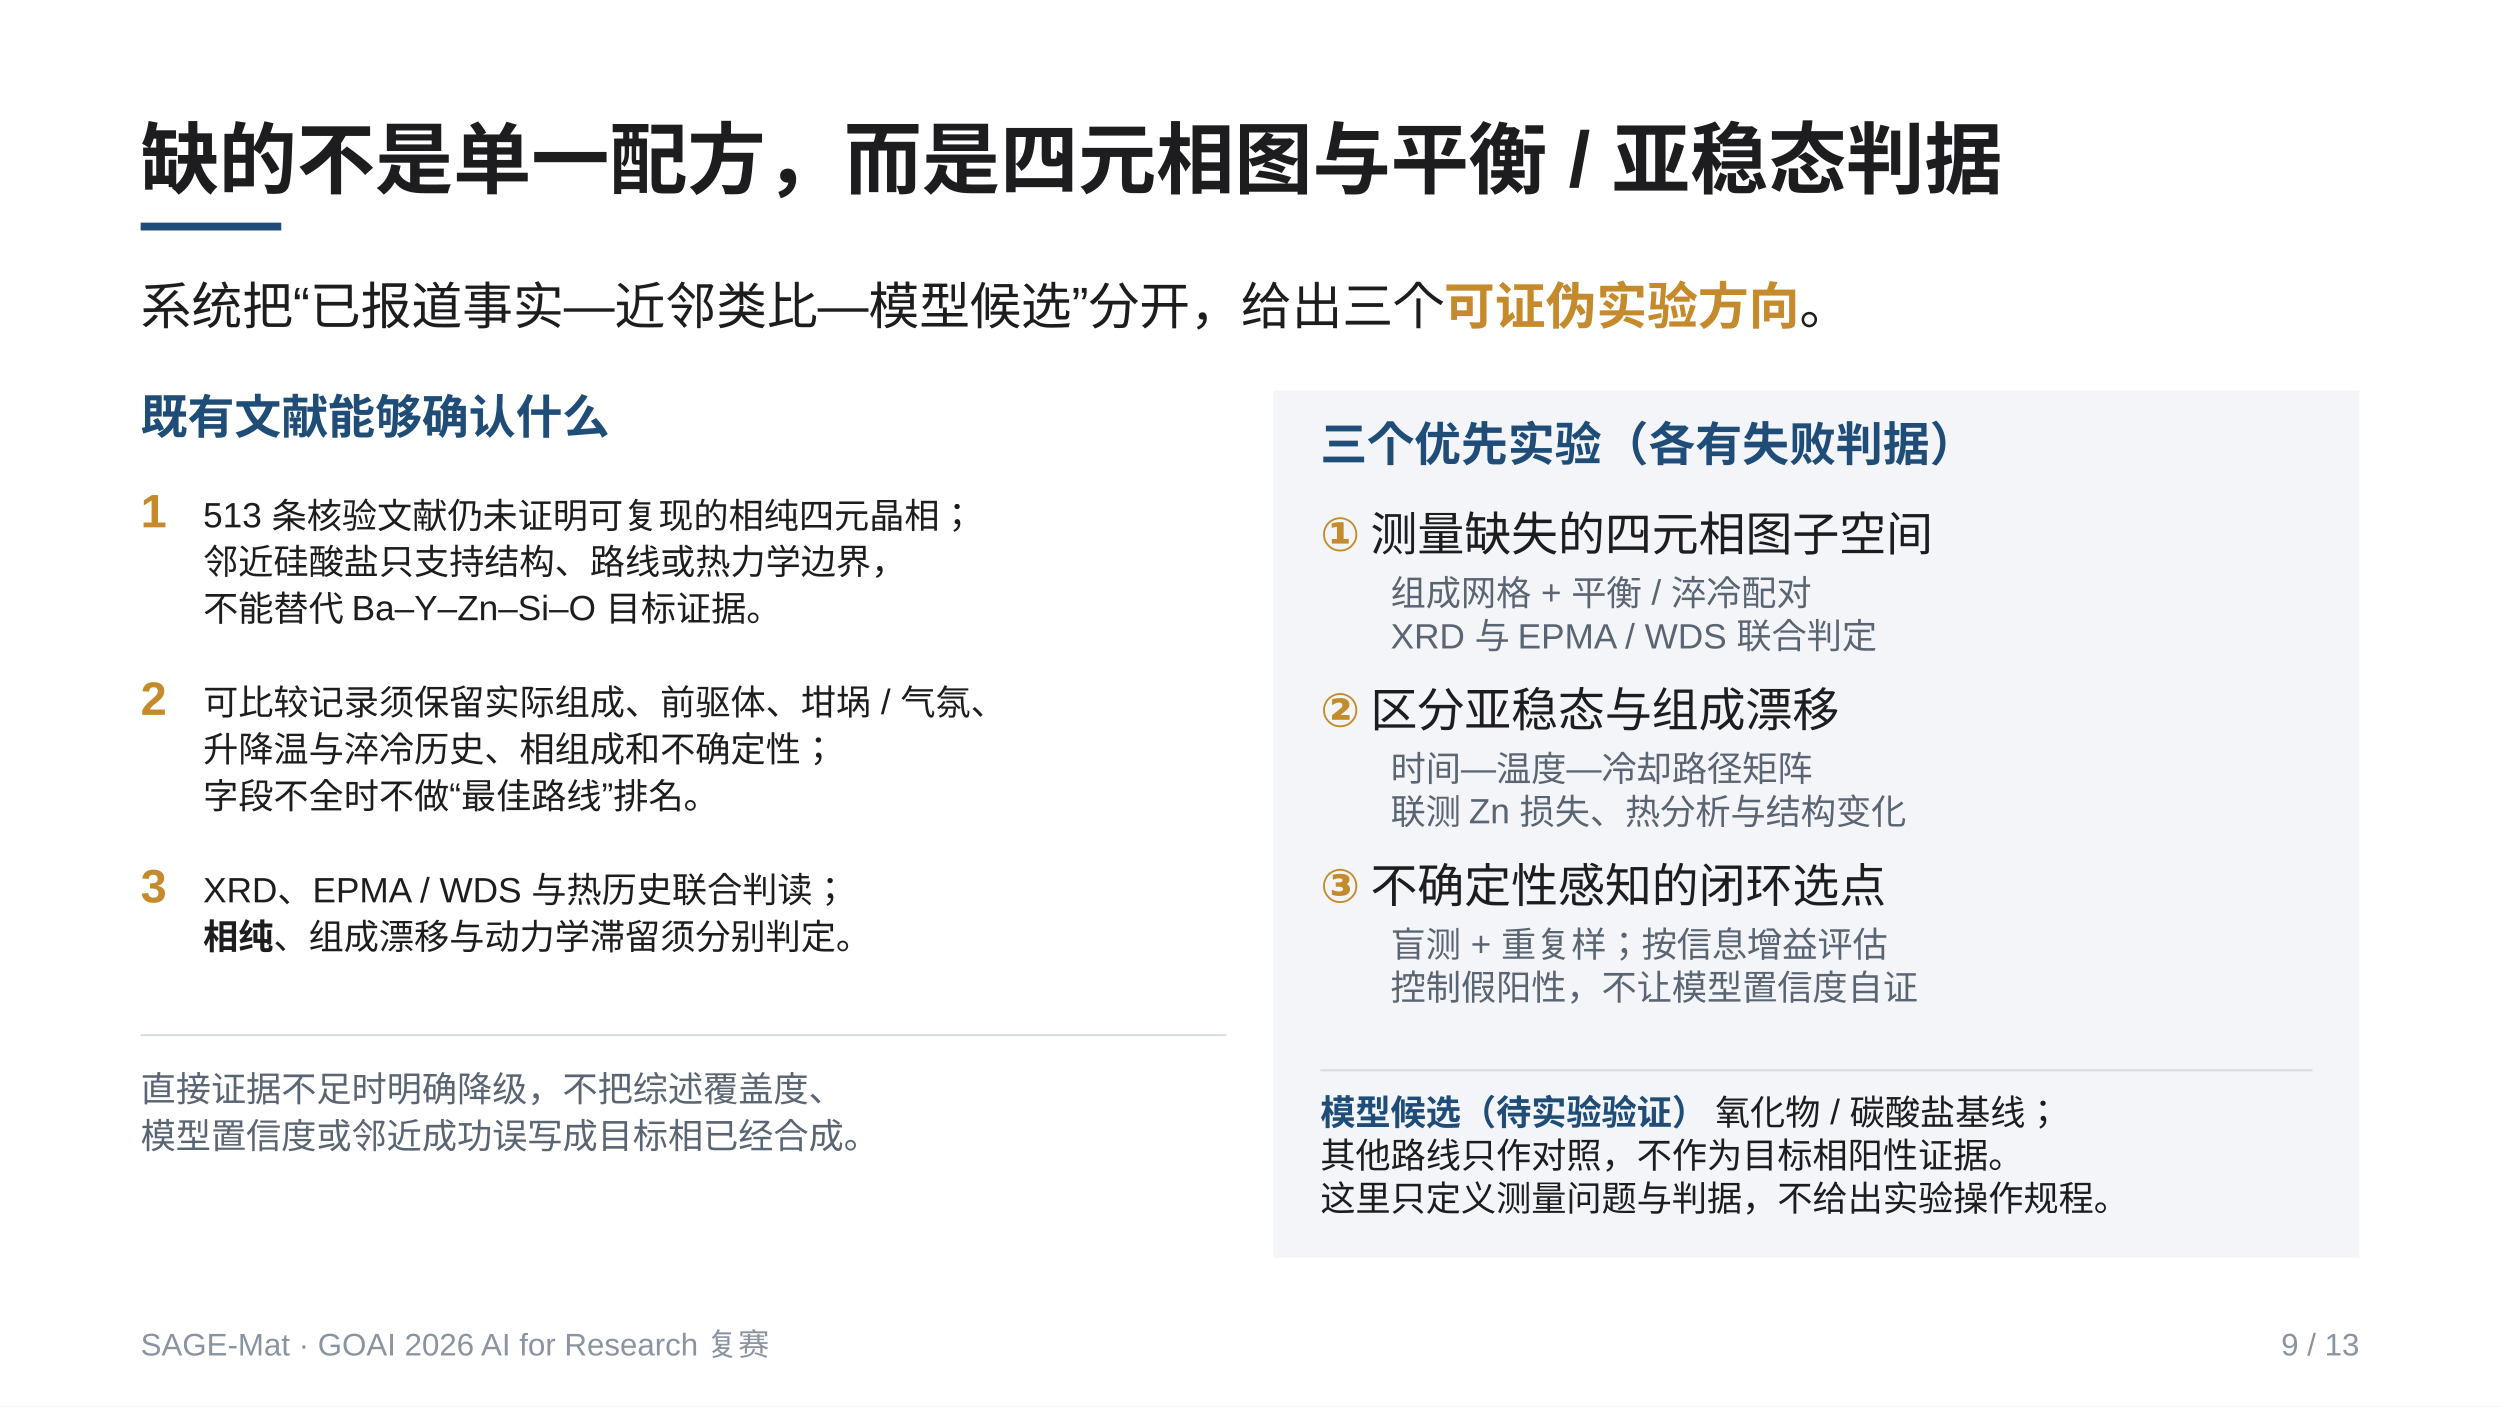
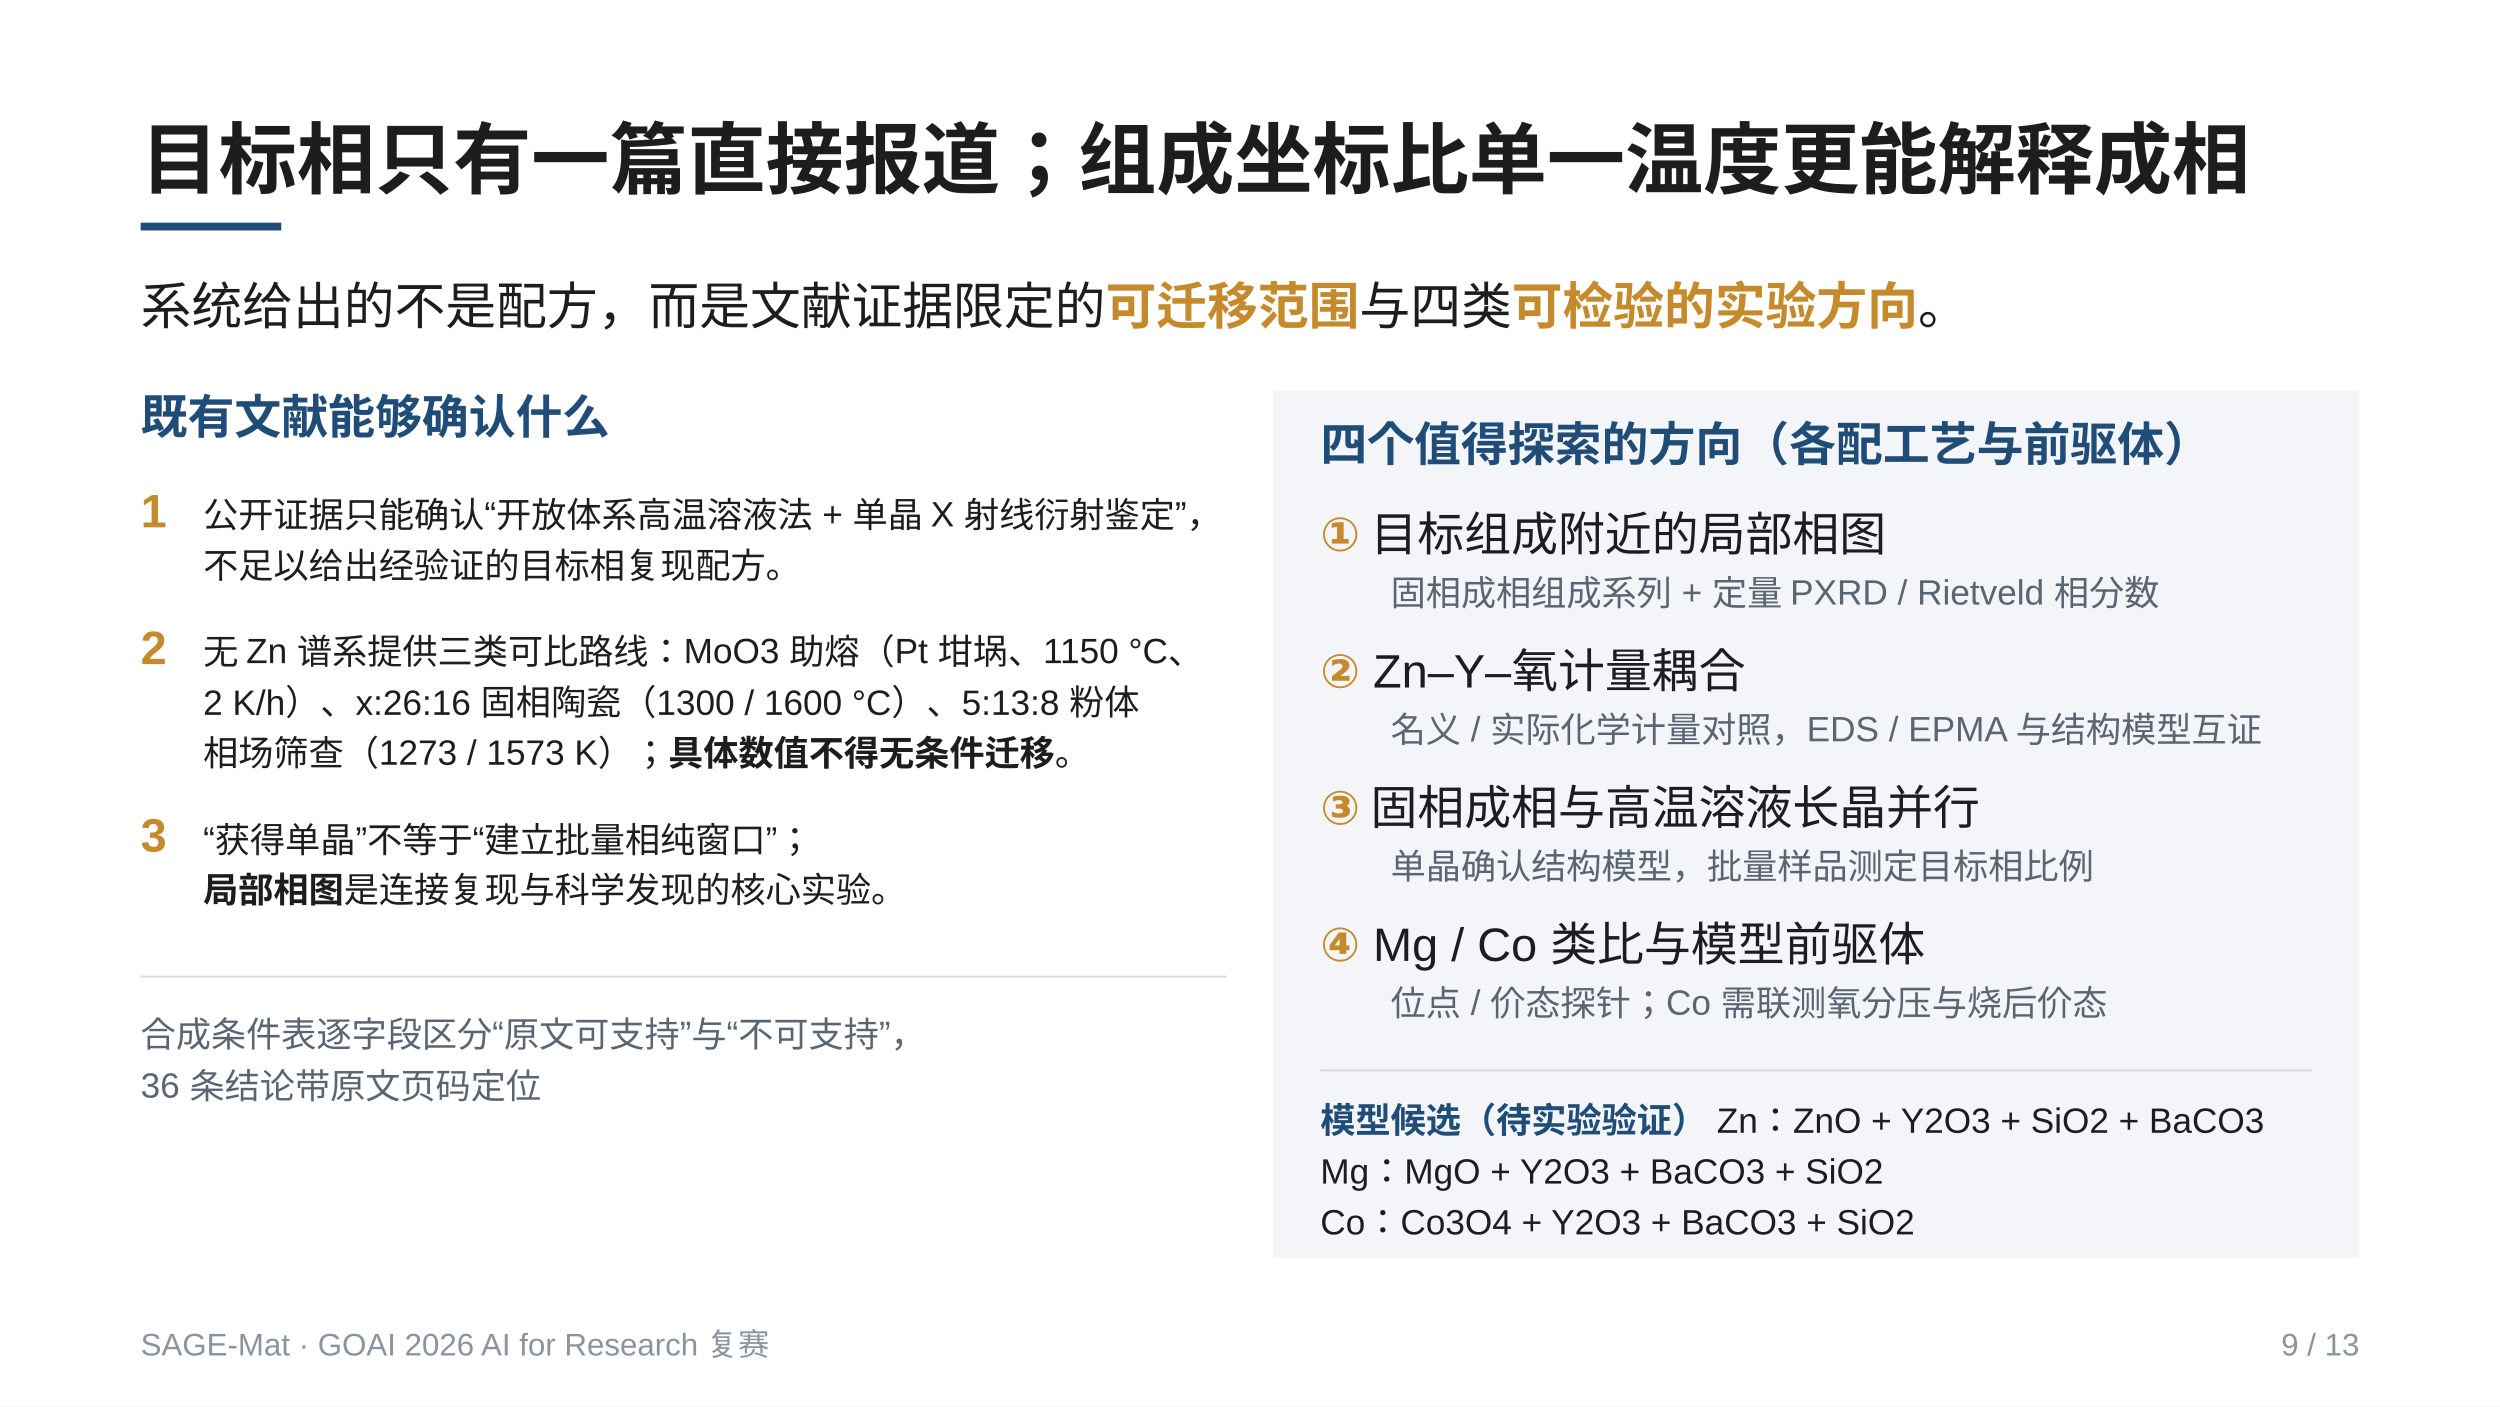
<svg xmlns="http://www.w3.org/2000/svg" viewBox="0 0 1280 720" width="1280" height="720" font-family="&quot;Microsoft YaHei&quot;, &quot;PingFang SC&quot;, Arial, sans-serif">
  <g id="p09-bg">
    <rect x="0" y="0" width="1280" height="720" fill="#FFFFFF" />
  </g>
  <g id="p09-header">
-     <text x="72" y="96" font-size="40" font-weight="700" fill="#1D1D1F">缺的不是单一配方，而是四元相图与平衡 / 亚稳态判据</text>
+     <text x="72" y="96" font-size="40" font-weight="700" fill="#1D1D1F">目标相只有一篇直接报道；组成坐标比单一温度更能解释成相</text>
    <rect x="72" y="114" width="72" height="4" fill="#1F4D78" />
  </g>
  <g id="p09-lead">
-     <text x="72" y="166" font-size="26" fill="#1D1D1F">系统把“已报道事实—近邻类比—模型候选”分开，给出三个<tspan fill="#C48A2B" font-weight="700">可证伪实验方向</tspan>。</text>
+     <text x="72" y="166" font-size="26" fill="#1D1D1F">系统给出的不是配方，而是文献证据限定的<tspan fill="#C48A2B" font-weight="700">可迁移范围</tspan>与四类<tspan fill="#C48A2B" font-weight="700">可检验的实验方向</tspan>。</text>
  </g>
  <g id="p09-conclusions">
    <text x="72" y="222" font-size="24" font-weight="700" fill="#1F4D78">既有文献能够确认什么</text>
    <text x="72" y="270" font-size="24" font-weight="700" fill="#C48A2B">1</text>
    <text x="104" y="270" font-size="18" fill="#1D1D1F">
-       <tspan x="104" dy="0">513 条核验文献仍未证明可复现的相纯四元晶相；</tspan>
-       <tspan x="104" dy="24">邻近硅酸盐只支持结构、路线或热力学边界，</tspan>
-       <tspan x="104" dy="24">不能替代 Ba–Y–Zn–Si–O 目标证据。</tspan>
+       <tspan x="104" dy="0">公开证据只能确认“开放体系高温溶液法 + 单晶 X 射线衍射鉴定”，</tspan>
+       <tspan x="104" dy="26">不足以给出经验证的目标相复现配方。</tspan>
    </text>
-     <text x="72" y="366" font-size="24" font-weight="700" fill="#C48A2B">2</text>
-     <text x="104" y="366" font-size="18" fill="#1D1D1F">
-       <tspan x="104" dy="0">可比较记录须保留实际组成、前驱体、坩埚 / 气氛、</tspan>
-       <tspan x="104" dy="24">升降温与淬冷历史、相组成和不确定性；</tspan>
-       <tspan x="104" dy="24">字段不全时不做“最佳路线”排名。</tspan>
+     <text x="72" y="340" font-size="24" font-weight="700" fill="#C48A2B">2</text>
+     <text x="104" y="340" font-size="18" fill="#1D1D1F">
+       <tspan x="104" dy="0">无 Zn 谱系提供三类可比路线：MoO3 助熔（Pt 坩埚、1150 °C、</tspan>
+       <tspan x="104" dy="26">2 K/h）、x:26:16 固相陶瓷（1300 / 1600 °C）、5:13:8 粉体</tspan>
+       <tspan x="104" dy="26">相场筛查（1273 / 1573 K）；<tspan font-weight="700">具体数值不得无条件迁移</tspan>。</tspan>
    </text>
-     <text x="72" y="462" font-size="24" font-weight="700" fill="#C48A2B">3</text>
-     <text x="104" y="462" font-size="18" fill="#1D1D1F">XRD、EPMA / WDS 与热历史联合判读；</text>
-     <text x="104" y="486" font-size="18" fill="#1D1D1F">
-       <tspan font-weight="700">相纯</tspan>、组成漂移与动力学滞留须分别判定。</text>
-     <line x1="72" y1="530" x2="628" y2="530" stroke="#D5DBE3" stroke-width="1" />
-     <text x="72" y="564" font-size="18" fill="#5A6573">
-       <tspan x="72" dy="0">直接证据不足时明确降级，不把综述覆盖度、</tspan>
-       <tspan x="72" dy="24">模型置信度或邻近成功误写成目标相已经合成。</tspan>
+     <text x="72" y="436" font-size="24" font-weight="700" fill="#C48A2B">3</text>
+     <text x="104" y="436" font-size="18" fill="#1D1D1F">
+       <tspan x="104" dy="0">“获得单晶”不等于“建立批量相纯窗口”；</tspan>
+       <tspan x="104" dy="26">
+         <tspan font-weight="700">局部相图</tspan>是连接复现与科学发现的核心实验。</tspan>
+     </text>
+     <line x1="72" y1="500" x2="628" y2="500" stroke="#D5DBE3" stroke-width="1" />
+     <text x="72" y="536" font-size="18" fill="#5A6573">
+       <tspan x="72" dy="0">合成条件表逐字段区分“原文可支持”与“不可支持”，</tspan>
+       <tspan x="72" dy="26">36 条结论带原文页码定位</tspan>
    </text>
  </g>
  <g id="p09-directions">
    <rect x="652" y="200" width="556" height="444" fill="#F3F5F8" />
-     <text x="676" y="236" font-size="24" font-weight="700" fill="#1F4D78">三个优先实验（各有失败判据）</text>
+     <text x="676" y="236" font-size="24" font-weight="700" fill="#1F4D78">四个值得探索的方向（各配工艺与前驱体）</text>
    <text x="676" y="282" font-size="24" fill="#1D1D1F">
-       <tspan fill="#C48A2B" font-weight="700">①</tspan> 测量缺失的四元相图子空间</text>
-     <text x="712" y="310" font-size="18" fill="#5A6573">组成网格 + 平衡 / 淬冷配对</text>
-     <text x="712" y="332" font-size="18" fill="#5A6573">XRD 与 EPMA / WDS 联合判定</text>
-     <text x="676" y="372" font-size="24" fill="#1D1D1F">
-       <tspan fill="#C48A2B" font-weight="700">②</tspan> 区分亚稳态与组成漂移</text>
-     <text x="712" y="400" font-size="18" fill="#5A6573">时间—温度—冷却路径矩阵</text>
-     <text x="712" y="422" font-size="18" fill="#5A6573">联测 Zn 损失、热分析与结构变化</text>
-     <text x="676" y="462" font-size="24" fill="#1D1D1F">
-       <tspan fill="#C48A2B" font-weight="700">③</tspan> 不确定性感知的闭环选点</text>
-     <text x="712" y="490" font-size="18" fill="#5A6573">盲测 + 重复样；按信息增益评估</text>
-     <text x="712" y="512" font-size="18" fill="#5A6573">控制假阳性，不让模型置信度自证</text>
+       <tspan fill="#C48A2B" font-weight="700">①</tspan> 目标组成附近的局部相图</text>
+     <text x="712" y="310" font-size="18" fill="#5A6573">固相成相组成系列 + 定量 PXRD / Rietveld 相分数</text>
+     <text x="676" y="352" font-size="24" fill="#1D1D1F">
+       <tspan fill="#C48A2B" font-weight="700">②</tspan> Zn–Y–氧计量耦合</text>
+     <text x="712" y="380" font-size="18" fill="#5A6573">名义 / 实际化学计量对照，EDS / EPMA 与结构模型互证</text>
+     <text x="676" y="422" font-size="24" fill="#1D1D1F">
+       <tspan fill="#C48A2B" font-weight="700">③</tspan> 固相成相与高温溶液长晶并行</text>
+     <text x="712" y="450" font-size="18" fill="#5A6573">单晶确认结构模型，批量样品测定目标相比例</text>
+     <text x="676" y="492" font-size="24" fill="#1D1D1F">
+       <tspan fill="#C48A2B" font-weight="700">④</tspan> Mg / Co 类比与模型前驱体</text>
+     <text x="712" y="520" font-size="18" fill="#5A6573">位点 / 价态探针；Co 需联测氧分压与烧后价态</text>
    <line x1="676" y1="548" x2="1184" y2="548" stroke="#D5DBE3" stroke-width="1" />
-     <text x="676" y="576" font-size="18" fill="#1D1D1F">
+     <text x="676" y="580" font-size="18" fill="#1D1D1F">
      <tspan x="676" dy="0">
-         <tspan font-weight="700" fill="#1F4D78">模型候选（待实验验证）</tspan> 氧化物 / 碳酸盐基线；</tspan>
-       <tspan x="676" dy="22">其他路线只作对照，不作为目标相阳性证据。</tspan>
-       <tspan x="676" dy="22">这里只定义测量问题与判据，不给出实验操作规程。</tspan>
+         <tspan font-weight="700" fill="#1F4D78">模型候选（待实验验证）</tspan> Zn：ZnO + Y2O3 + SiO2 + BaCO3</tspan>
+       <tspan x="676" dy="26">Mg：MgO + Y2O3 + BaCO3 + SiO2</tspan>
+       <tspan x="676" dy="26">Co：Co3O4 + Y2O3 + BaCO3 + SiO2</tspan>
    </text>
  </g>
  <g id="p09-footer">
    <text x="72" y="694" font-size="16" fill="#8A94A0">SAGE-Mat · GOAI 2026 AI for Research 复赛</text>
    <text x="1208" y="694" font-size="16" fill="#8A94A0" text-anchor="end">9 / 13</text>
  </g>
</svg>
